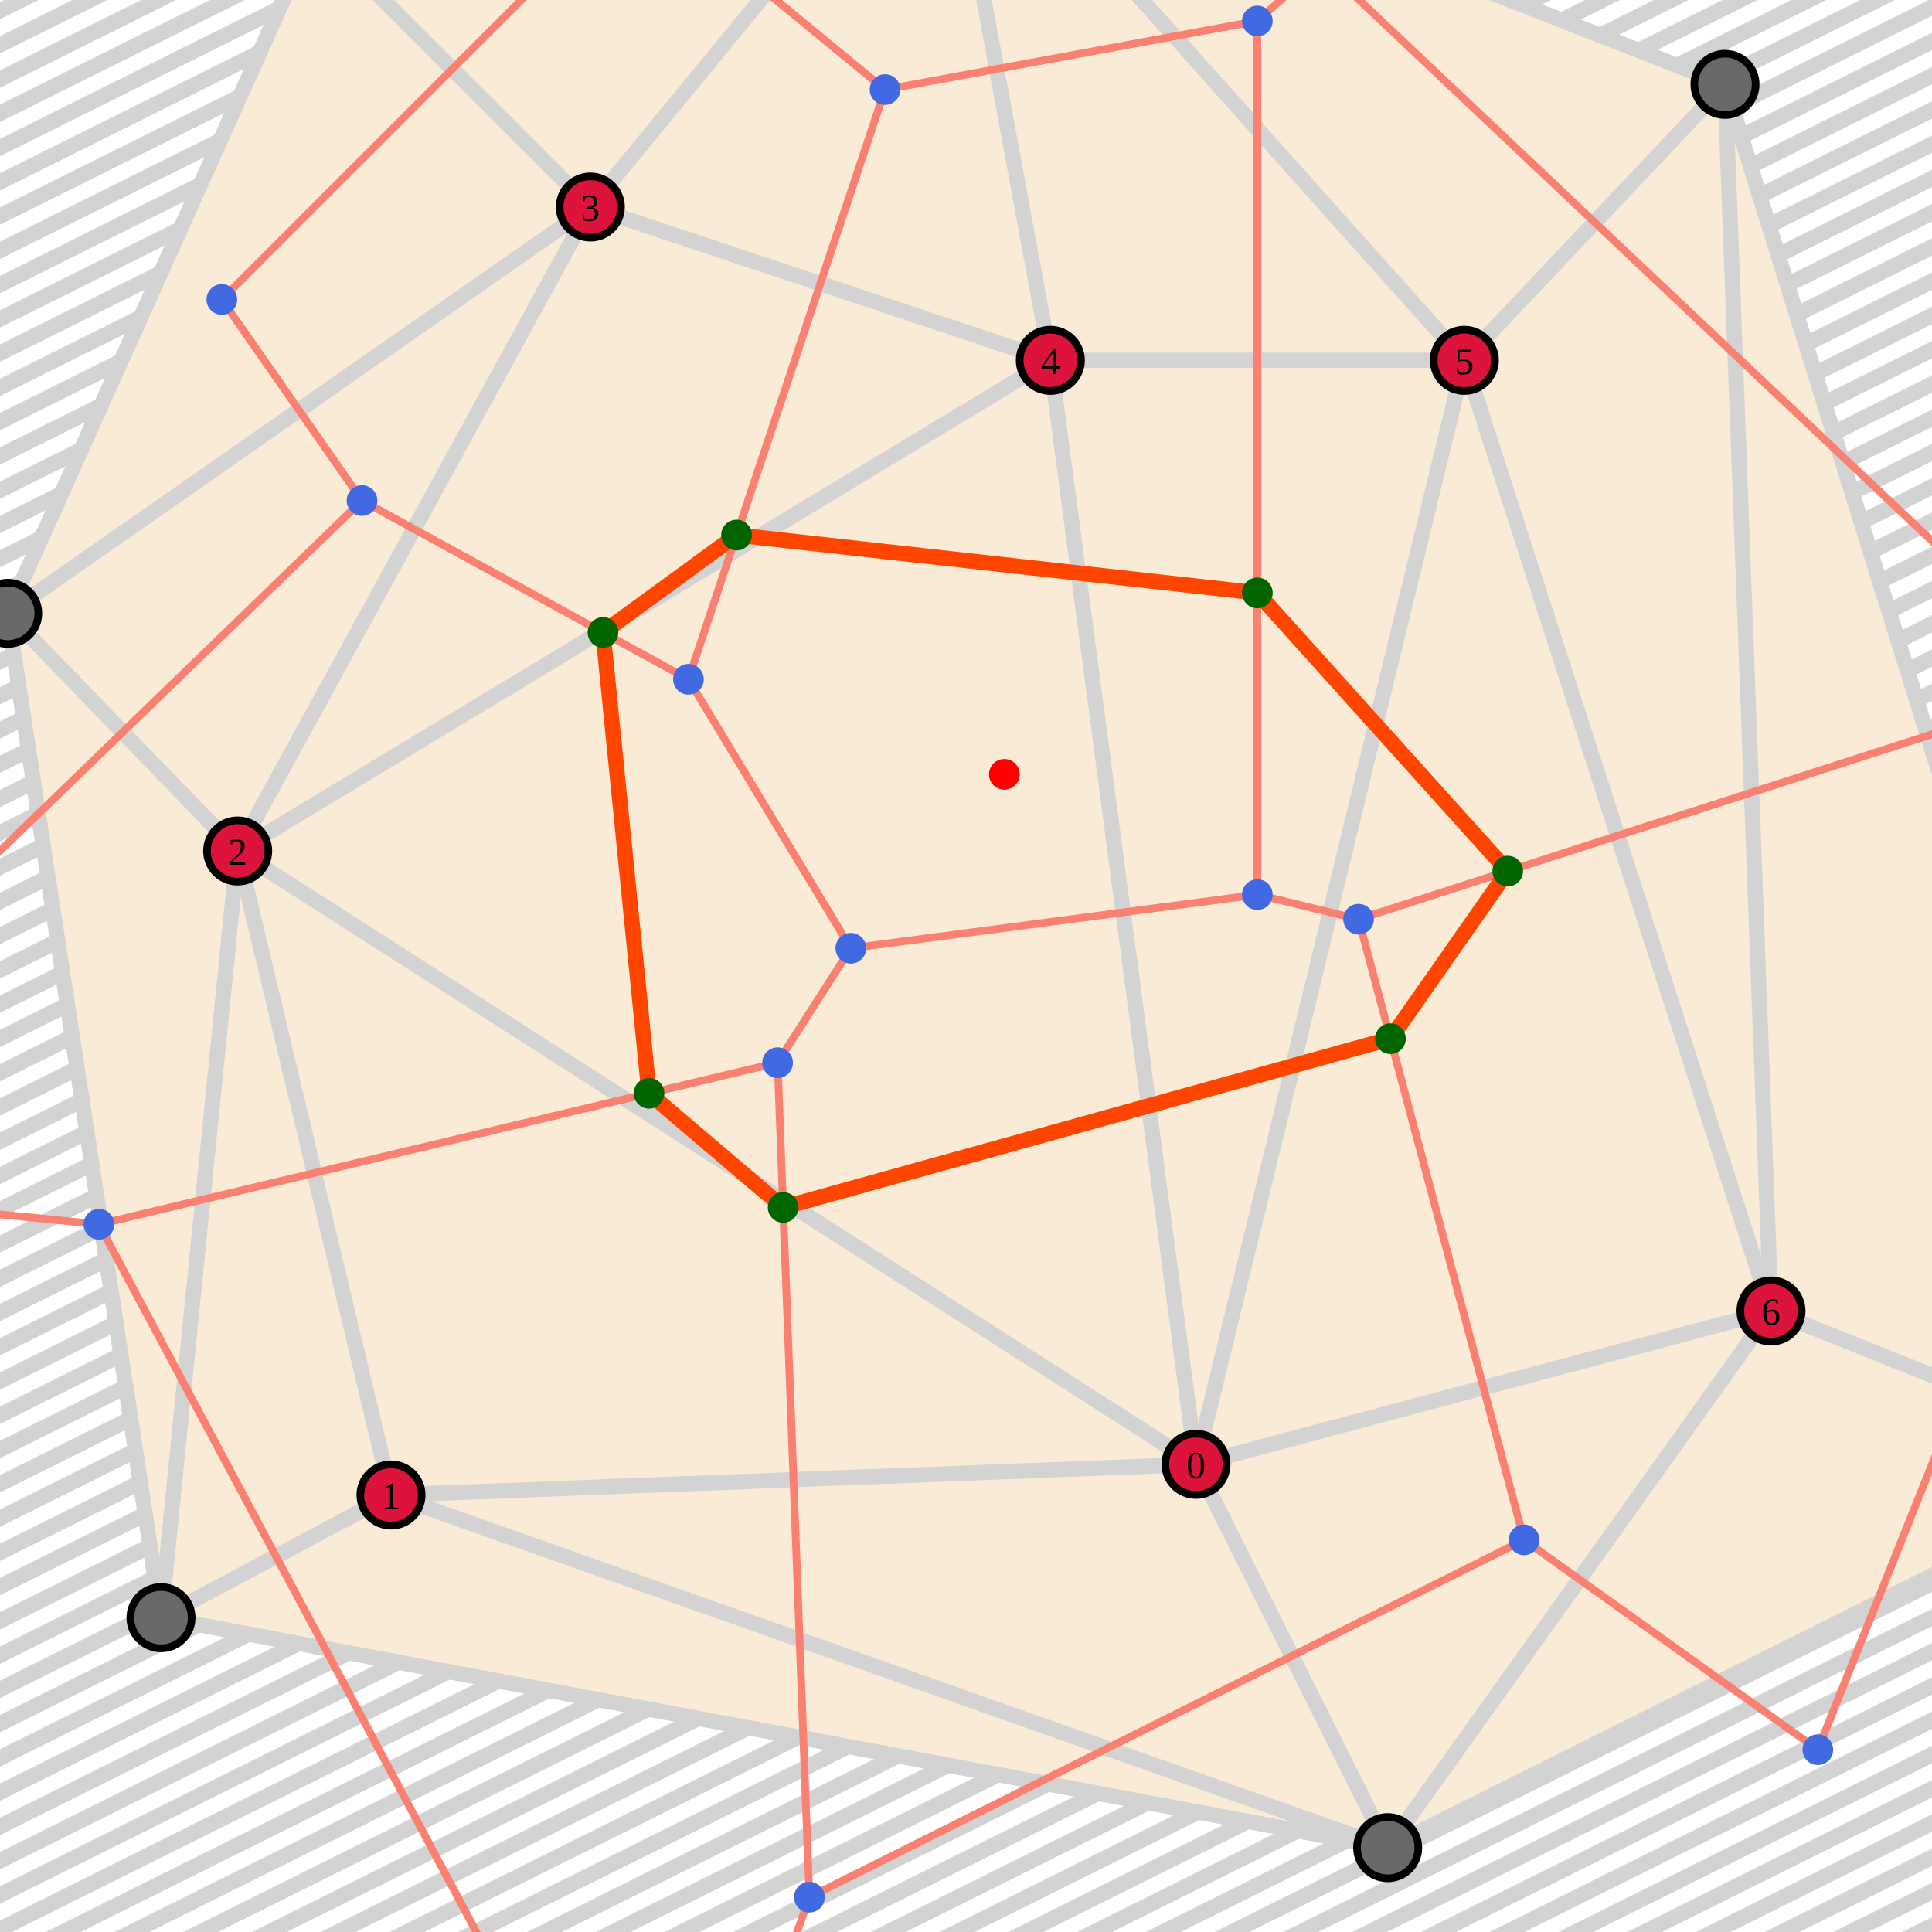
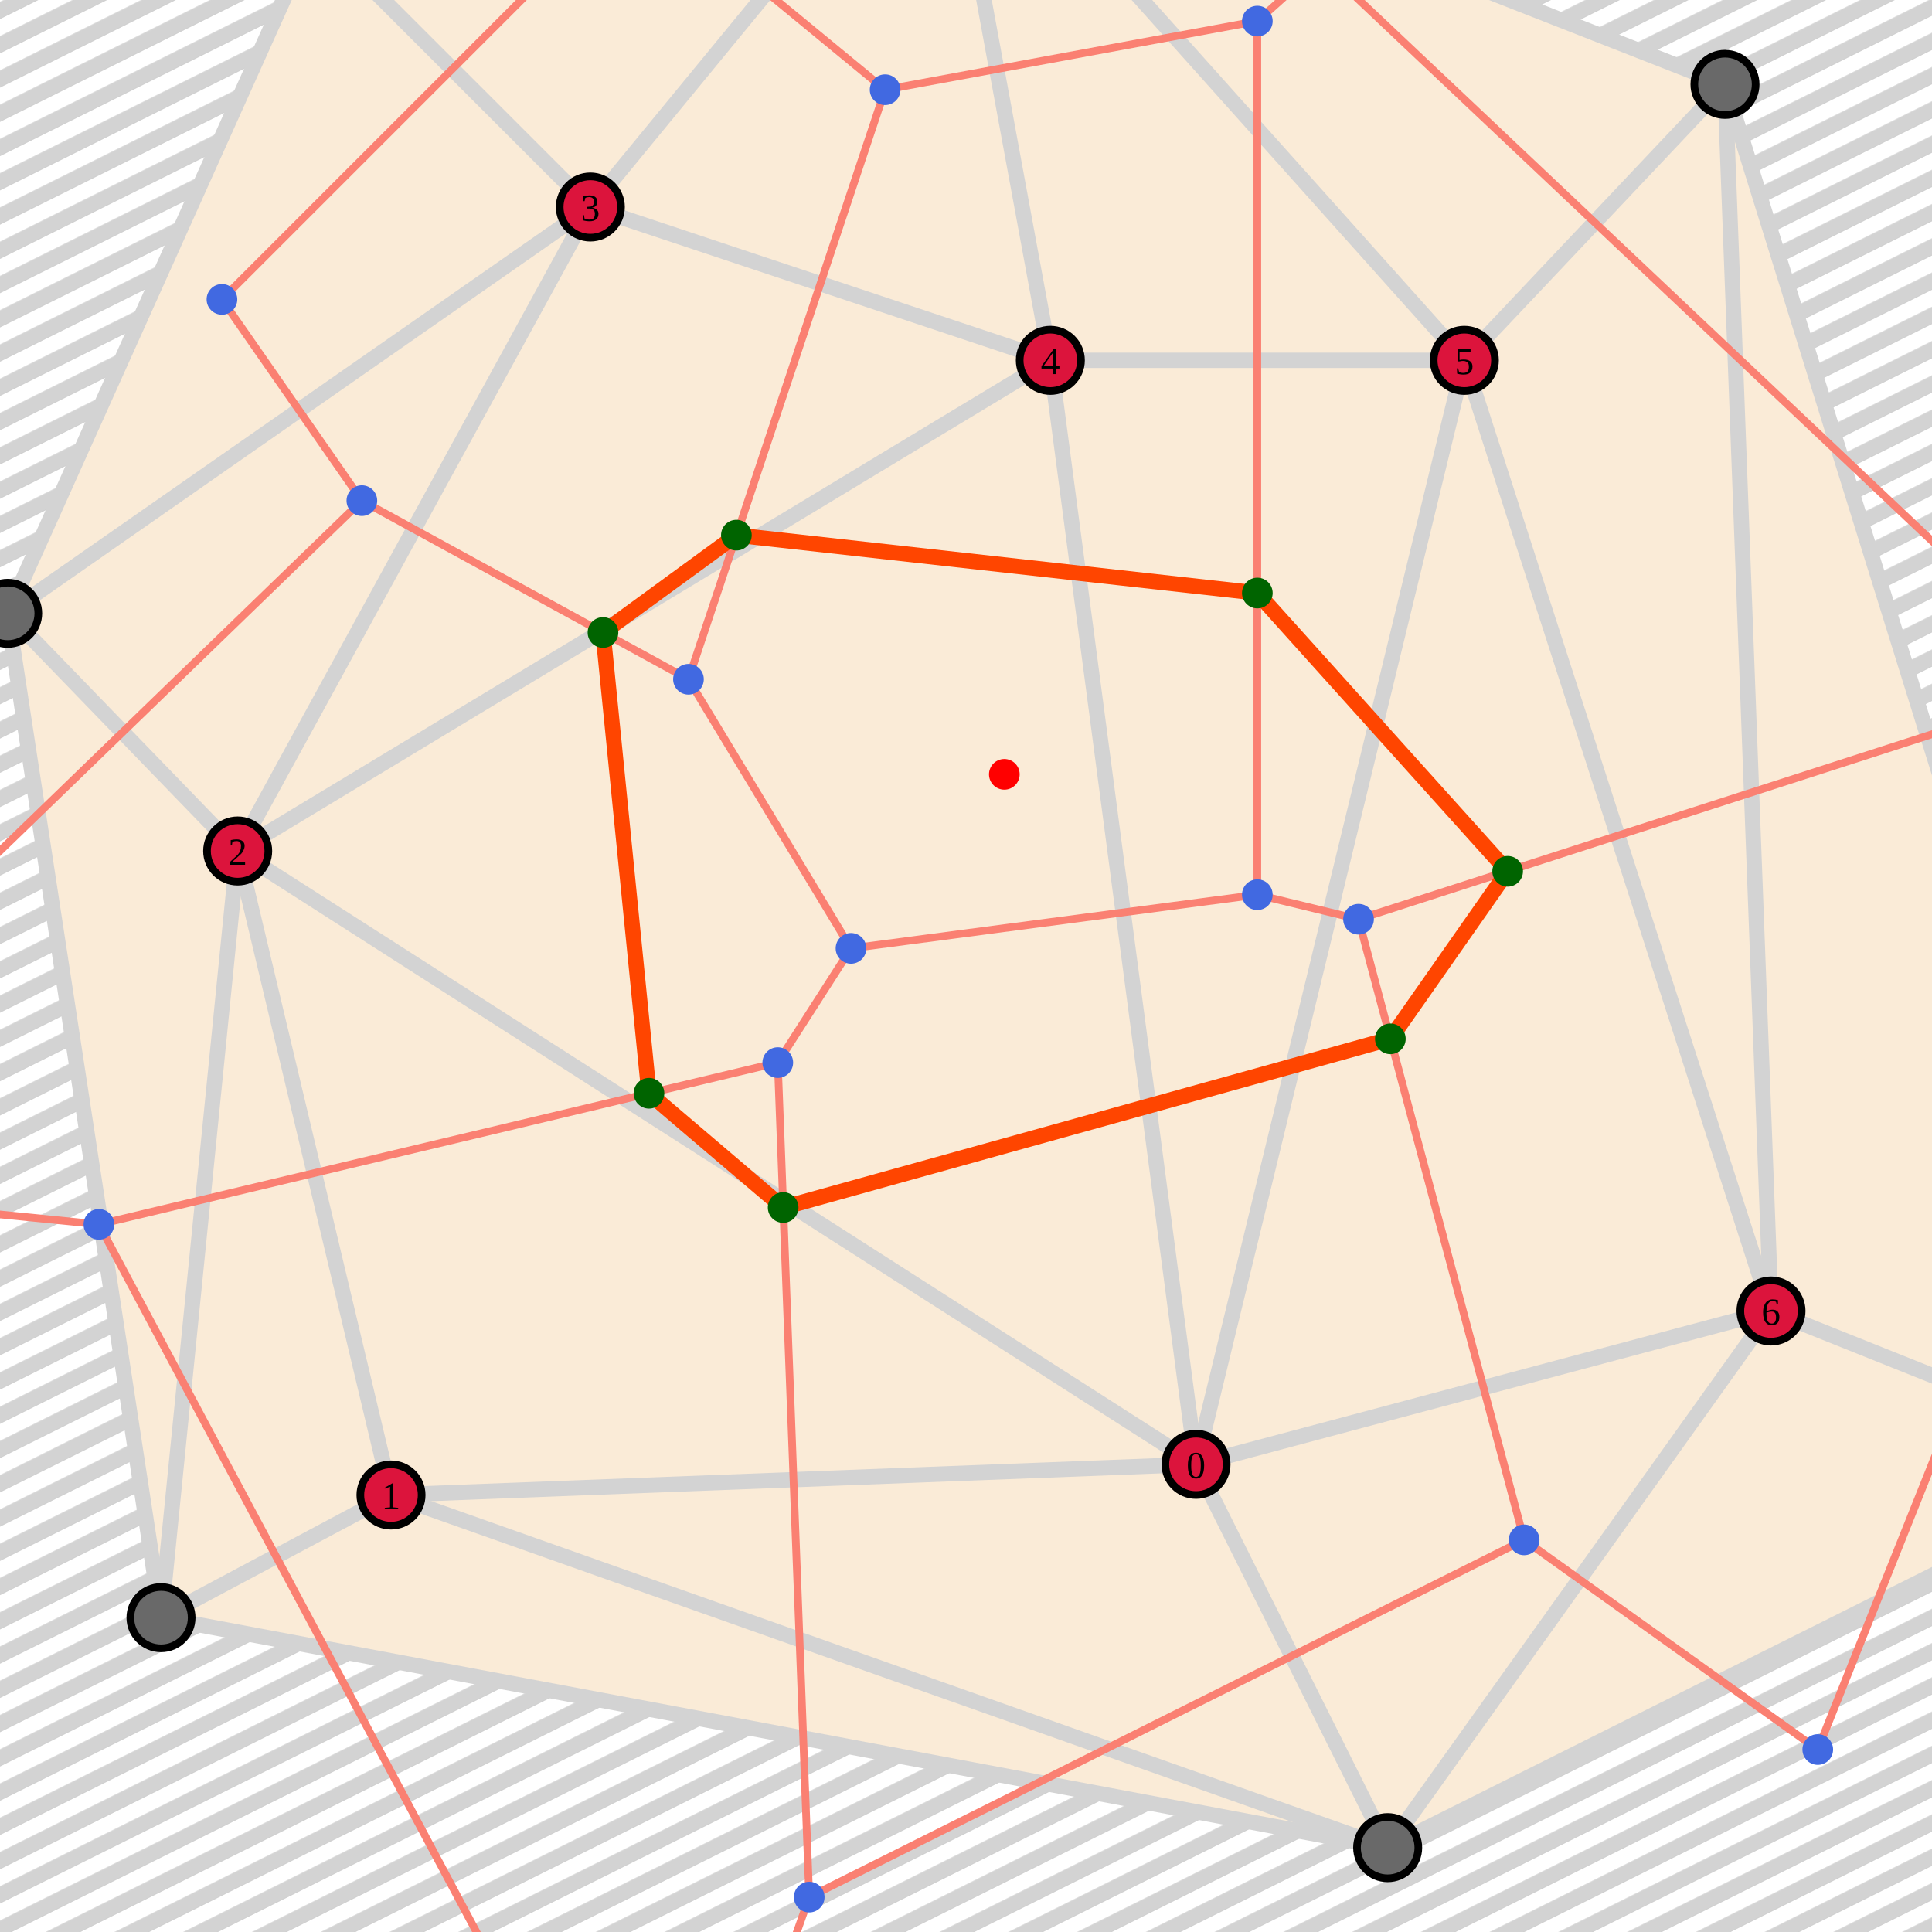
<svg xmlns="http://www.w3.org/2000/svg" viewBox="-70.5 -55.5 126 126" width="800">
  <defs>
    <pattern height="1" id="natural_neighbor_insertion_cell_pattern0001" patternTransform="rotate(63.512 0 0) scale(2)" patternUnits="userSpaceOnUse" width="1">
      <line stroke="rgb(255 255 255)" stroke-width="1.01" x1="0" x2="0" y1="-0.1" y2="1.1" />
      <line stroke="rgb(211 211 211)" stroke-width="1.01" x1="1" x2="1" y1="-0.1" y2="1.1" />
    </pattern>
  </defs>
  <rect height="100%" style="fill: url(#natural_neighbor_insertion_cell_pattern0001)" width="100%" x="-70.5" y="-55.5" />
  <g>
    <path d="M45,30 L7.5,40 L25,-32 z" style="fill: rgb(250 235 215)" />
    <path d="M-45,42 L-55,0 L7.5,40 z" style="fill: rgb(250 235 215)" />
    <path d="M7.5,40 L-55,0 L-2,-32 z" style="fill: rgb(250 235 215)" />
    <path d="M-32,-42 L-2,-32 L-55,0 z" style="fill: rgb(250 235 215)" />
    <path d="M-2,-32 L25,-32 L7.5,40 z" style="fill: rgb(250 235 215)" />
    <path d="M25,-32 L-2,-32 L-9,-70 z" style="fill: rgb(250 235 215)" />
    <path d="M7.5,40 L45,30 L20,65 z" style="fill: rgb(250 235 215)" />
    <path d="M-45,42 L7.5,40 L20,65 z" style="fill: rgb(250 235 215)" />
    <path d="M70,40 L45,30 L42,-50 z" style="fill: rgb(250 235 215)" />
    <path d="M70,40 L20,65 L45,30 z" style="fill: rgb(250 235 215)" />
    <path d="M-60,50 L-45,42 L20,65 z" style="fill: rgb(250 235 215)" />
    <path d="M-45,42 L-60,50 L-55,0 z" style="fill: rgb(250 235 215)" />
    <path d="M-70,-15.5 L-32,-42 L-55,0 z" style="fill: rgb(250 235 215)" />
    <path d="M-55,0 L-60,50 L-70,-15.5 z" style="fill: rgb(250 235 215)" />
    <path d="M-2,-32 L-32,-42 L-9,-70 z" style="fill: rgb(250 235 215)" />
    <path d="M-32,-42 L-70,-15.5 L-50,-60 z" style="fill: rgb(250 235 215)" />
    <path d="M-50,-60 L-9,-70 L-32,-42 z" style="fill: rgb(250 235 215)" />
    <path d="M42,-50 L25,-32 L-9,-70 z" style="fill: rgb(250 235 215)" />
    <path d="M25,-32 L42,-50 L45,30 z" style="fill: rgb(250 235 215)" />
    <line style="stroke-width: 1; stroke: rgb(211 211 211); fill: none" x1="45" x2="7.5" y1="30" y2="40" />
    <line style="stroke-width: 1; stroke: rgb(211 211 211); fill: none" x1="7.5" x2="-45" y1="40" y2="42" />
    <line style="stroke-width: 1; stroke: rgb(211 211 211); fill: none" x1="7.5" x2="-55" y1="40" y2="0" />
    <line style="stroke-width: 1; stroke: rgb(211 211 211); fill: none" x1="-45" x2="-55" y1="42" y2="0" />
    <line style="stroke-width: 1; stroke: rgb(211 211 211); fill: none" x1="-2" x2="-55" y1="-32" y2="0" />
    <line style="stroke-width: 1; stroke: rgb(211 211 211); fill: none" x1="-55" x2="-32" y1="0" y2="-42" />
    <line style="stroke-width: 1; stroke: rgb(211 211 211); fill: none" x1="7.5" x2="-2" y1="40" y2="-32" />
    <line style="stroke-width: 1; stroke: rgb(211 211 211); fill: none" x1="-32" x2="-2" y1="-42" y2="-32" />
    <line style="stroke-width: 1; stroke: rgb(211 211 211); fill: none" x1="7.5" x2="25" y1="40" y2="-32" />
    <line style="stroke-width: 1; stroke: rgb(211 211 211); fill: none" x1="-2" x2="25" y1="-32" y2="-32" />
    <line style="stroke-width: 1; stroke: rgb(211 211 211); fill: none" x1="25" x2="45" y1="-32" y2="30" />
    <line style="stroke-width: 1; stroke: rgb(211 211 211); fill: none" x1="-9" x2="-32" y1="-70" y2="-42" />
    <line style="stroke-width: 1; stroke: rgb(211 211 211); fill: none" x1="45" x2="70" y1="30" y2="40" />
    <line style="stroke-width: 1; stroke: rgb(211 211 211); fill: none" x1="45" x2="20" y1="30" y2="65" />
    <line style="stroke-width: 1; stroke: rgb(211 211 211); fill: none" x1="7.5" x2="20" y1="40" y2="65" />
    <line style="stroke-width: 1; stroke: rgb(211 211 211); fill: none" x1="45" x2="42" y1="30" y2="-50" />
    <line style="stroke-width: 1; stroke: rgb(211 211 211); fill: none" x1="70" x2="20" y1="40" y2="65" />
    <line style="stroke-width: 1; stroke: rgb(211 211 211); fill: none" x1="20" x2="-45" y1="65" y2="42" />
    <line style="stroke-width: 1; stroke: rgb(211 211 211); fill: none" x1="20" x2="-60" y1="65" y2="50" />
    <line style="stroke-width: 1; stroke: rgb(211 211 211); fill: none" x1="-60" x2="-45" y1="50" y2="42" />
    <line style="stroke-width: 1; stroke: rgb(211 211 211); fill: none" x1="-60" x2="-55" y1="50" y2="0" />
    <line style="stroke-width: 1; stroke: rgb(211 211 211); fill: none" x1="-55" x2="-70" y1="0" y2="-15.5" />
    <line style="stroke-width: 1; stroke: rgb(211 211 211); fill: none" x1="-70" x2="-32" y1="-15.5" y2="-42" />
    <line style="stroke-width: 1; stroke: rgb(211 211 211); fill: none" x1="-60" x2="-70" y1="50" y2="-15.5" />
    <line style="stroke-width: 1; stroke: rgb(211 211 211); fill: none" x1="-32" x2="-50" y1="-42" y2="-60" />
    <line style="stroke-width: 1; stroke: rgb(211 211 211); fill: none" x1="-2" x2="-9" y1="-32" y2="-70" />
    <line style="stroke-width: 1; stroke: rgb(211 211 211); fill: none" x1="-70" x2="-50" y1="-15.5" y2="-60" />
    <line style="stroke-width: 1; stroke: rgb(211 211 211); fill: none" x1="-50" x2="-9" y1="-60" y2="-70" />
    <line style="stroke-width: 1; stroke: rgb(211 211 211); fill: none" x1="-9" x2="25" y1="-70" y2="-32" />
    <line style="stroke-width: 1; stroke: rgb(211 211 211); fill: none" x1="-9" x2="42" y1="-70" y2="-50" />
    <line style="stroke-width: 1; stroke: rgb(211 211 211); fill: none" x1="42" x2="25" y1="-50" y2="-32" />
    <line style="stroke-width: 1; stroke: rgb(211 211 211); fill: none" x1="42" x2="70" y1="-50" y2="40" />
    <circle cx="45" cy="30" r="2" style="stroke-width: 0.5; stroke: rgb(0 0 0); fill: rgb(220 20 60)" />
    <circle cx="7.5" cy="40" r="2" style="stroke-width: 0.5; stroke: rgb(0 0 0); fill: rgb(220 20 60)" />
    <circle cx="-45" cy="42" r="2" style="stroke-width: 0.5; stroke: rgb(0 0 0); fill: rgb(220 20 60)" />
    <circle cx="-55" cy="0" r="2" style="stroke-width: 0.5; stroke: rgb(0 0 0); fill: rgb(220 20 60)" />
    <circle cx="-32" cy="-42" r="2" style="stroke-width: 0.5; stroke: rgb(0 0 0); fill: rgb(220 20 60)" />
    <circle cx="-2" cy="-32" r="2" style="stroke-width: 0.5; stroke: rgb(0 0 0); fill: rgb(220 20 60)" />
    <circle cx="25" cy="-32" r="2" style="stroke-width: 0.5; stroke: rgb(0 0 0); fill: rgb(220 20 60)" />
    <circle cx="70" cy="40" r="2" style="stroke-width: 0.5; stroke: rgb(0 0 0); fill: rgb(105 105 105)" />
    <circle cx="20" cy="65" r="2" style="stroke-width: 0.5; stroke: rgb(0 0 0); fill: rgb(105 105 105)" />
    <circle cx="-60" cy="50" r="2" style="stroke-width: 0.5; stroke: rgb(0 0 0); fill: rgb(105 105 105)" />
    <circle cx="-70" cy="-15.5" r="2" style="stroke-width: 0.5; stroke: rgb(0 0 0); fill: rgb(105 105 105)" />
    <circle cx="-50" cy="-60" r="2" style="stroke-width: 0.5; stroke: rgb(0 0 0); fill: rgb(105 105 105)" />
    <circle cx="-9" cy="-70" r="2" style="stroke-width: 0.5; stroke: rgb(0 0 0); fill: rgb(105 105 105)" />
    <circle cx="42" cy="-50" r="2" style="stroke-width: 0.5; stroke: rgb(0 0 0); fill: rgb(105 105 105)" />
    <text dy="0.9" font-size="2.5" style="fill: rgb(0 0 0)" text-anchor="middle" transform="translate (7.5 40) rotate (0) translate(-7.5 -40)" x="7.5" y="40">
0
</text>
    <text dy="0.9" font-size="2.5" style="fill: rgb(0 0 0)" text-anchor="middle" transform="translate (-45 42) rotate (0) translate(45 -42)" x="-45" y="42">
1
</text>
    <text dy="0.9" font-size="2.5" style="fill: rgb(0 0 0)" text-anchor="middle" transform="translate (-55 0) rotate (0) translate(55 -0)" x="-55" y="0">
2
</text>
    <text dy="0.9" font-size="2.5" style="fill: rgb(0 0 0)" text-anchor="middle" transform="translate (-32 -42) rotate (0) translate(32 42)" x="-32" y="-42">
3
</text>
    <text dy="0.9" font-size="2.5" style="fill: rgb(0 0 0)" text-anchor="middle" transform="translate (-2 -32) rotate (0) translate(2 32)" x="-2" y="-32">
4
</text>
    <text dy="0.9" font-size="2.5" style="fill: rgb(0 0 0)" text-anchor="middle" transform="translate (25 -32) rotate (0) translate(-25 32)" x="25" y="-32">
5
</text>
    <text dy="0.9" font-size="2.5" style="fill: rgb(0 0 0)" text-anchor="middle" transform="translate (45 30) rotate (0) translate(-45 -30)" x="45" y="30">
6
</text>
-     <line style="stroke-width: 0.5; stroke: rgb(250 128 114); fill: none" x1="18.103" x2="28.897" y1="4.45" y2="44.926" />
-     <line style="stroke-width: 0.5; stroke: rgb(250 128 114); fill: none" x1="-19.786" x2="-17.713" y1="13.806" y2="68.231" />
-     <line style="stroke-width: 0.5; stroke: rgb(250 128 114); fill: none" x1="-15.01" x2="-19.786" y1="6.343" y2="13.806" />
-     <line style="stroke-width: 0.5; stroke: rgb(250 128 114); fill: none" x1="-19.786" x2="-64.049" y1="13.806" y2="24.345" />
-     <line style="stroke-width: 0.5; stroke: rgb(250 128 114); fill: none" x1="-25.601" x2="-15.01" y1="-11.198" y2="6.343" />
-     <line style="stroke-width: 0.5; stroke: rgb(250 128 114); fill: none" x1="-25.601" x2="-46.89" y1="-11.198" y2="-22.856" />
-     <line style="stroke-width: 0.5; stroke: rgb(250 128 114); fill: none" x1="11.5" x2="-15.01" y1="2.845" y2="6.343" />
-     <line style="stroke-width: 0.5; stroke: rgb(250 128 114); fill: none" x1="-25.601" x2="-12.78" y1="-11.198" y2="-49.659" />
-     <line style="stroke-width: 0.5; stroke: rgb(250 128 114); fill: none" x1="18.103" x2="11.5" y1="4.45" y2="2.845" />
-     <line style="stroke-width: 0.5; stroke: rgb(250 128 114); fill: none" x1="11.5" x2="11.5" y1="2.845" y2="-54.132" />
-     <line style="stroke-width: 0.5; stroke: rgb(250 128 114); fill: none" x1="18.103" x2="65.452" y1="4.45" y2="-10.823" />
-     <line style="stroke-width: 0.5; stroke: rgb(250 128 114); fill: none" x1="-29.01" x2="-12.78" y1="-62.99" y2="-49.659" />
-     <line style="stroke-width: 0.5; stroke: rgb(250 128 114); fill: none" x1="48.056" x2="75.987" y1="58.611" y2="-11.218" />
-     <line style="stroke-width: 0.5; stroke: rgb(250 128 114); fill: none" x1="28.897" x2="48.056" y1="44.926" y2="58.611" />
-     <line style="stroke-width: 0.5; stroke: rgb(250 128 114); fill: none" x1="-17.713" x2="28.897" y1="68.231" y2="44.926" />
-     <line style="stroke-width: 0.5; stroke: rgb(250 128 114); fill: none" x1="75.987" x2="65.452" y1="-11.218" y2="-10.823" />
-     <line style="stroke-width: 0.5; stroke: rgb(250 128 114); fill: none" x1="-17.713" x2="-26.858" y1="68.231" y2="94.078" />
-     <line style="stroke-width: 0.5; stroke: rgb(250 128 114); fill: none" x1="-26.858" x2="-64.049" y1="94.078" y2="24.345" />
-     <line style="stroke-width: 0.5; stroke: rgb(250 128 114); fill: none" x1="-64.049" x2="-92.704" y1="24.345" y2="21.48" />
-     <line style="stroke-width: 0.5; stroke: rgb(250 128 114); fill: none" x1="-46.89" x2="-92.704" y1="-22.856" y2="21.48" />
-     <line style="stroke-width: 0.5; stroke: rgb(250 128 114); fill: none" x1="-46.89" x2="-56.033" y1="-22.856" y2="-35.967" />
-     <line style="stroke-width: 0.5; stroke: rgb(250 128 114); fill: none" x1="-29.01" x2="-56.033" y1="-62.99" y2="-35.967" />
-     <line style="stroke-width: 0.5; stroke: rgb(250 128 114); fill: none" x1="11.5" x2="-12.78" y1="-54.132" y2="-49.659" />
-     <line style="stroke-width: 0.5; stroke: rgb(250 128 114); fill: none" x1="11.5" x2="15.657" y1="-54.132" y2="-57.851" />
-     <line style="stroke-width: 0.5; stroke: rgb(250 128 114); fill: none" x1="15.657" x2="65.452" y1="-57.851" y2="-10.823" />
-     <circle cx="18.103" cy="4.45" r="1" style="fill: rgb(65 105 225)" />
-     <circle cx="-19.786" cy="13.806" r="1" style="fill: rgb(65 105 225)" />
-     <circle cx="-15.01" cy="6.343" r="1" style="fill: rgb(65 105 225)" />
-     <circle cx="-25.601" cy="-11.198" r="1" style="fill: rgb(65 105 225)" />
-     <circle cx="11.5" cy="2.845" r="1" style="fill: rgb(65 105 225)" />
-     <circle cx="11.5" cy="-54.132" r="1" style="fill: rgb(65 105 225)" />
-     <circle cx="28.897" cy="44.926" r="1" style="fill: rgb(65 105 225)" />
-     <circle cx="-17.713" cy="68.231" r="1" style="fill: rgb(65 105 225)" />
-     <circle cx="75.987" cy="-11.218" r="1" style="fill: rgb(65 105 225)" />
-     <circle cx="48.056" cy="58.611" r="1" style="fill: rgb(65 105 225)" />
-     <circle cx="-26.858" cy="94.078" r="1" style="fill: rgb(65 105 225)" />
-     <circle cx="-64.049" cy="24.345" r="1" style="fill: rgb(65 105 225)" />
-     <circle cx="-46.89" cy="-22.856" r="1" style="fill: rgb(65 105 225)" />
-     <circle cx="-92.704" cy="21.48" r="1" style="fill: rgb(65 105 225)" />
-     <circle cx="-12.78" cy="-49.659" r="1" style="fill: rgb(65 105 225)" />
-     <circle cx="-56.033" cy="-35.967" r="1" style="fill: rgb(65 105 225)" />
-     <circle cx="-29.01" cy="-62.99" r="1" style="fill: rgb(65 105 225)" />
-     <circle cx="15.657" cy="-57.851" r="1" style="fill: rgb(65 105 225)" />
-     <circle cx="65.452" cy="-10.823" r="1" style="fill: rgb(65 105 225)" />
+     <line style="stroke-width: 0.5; stroke: rgb(250 128 114); fill: none" x1="18.1" x2="28.9" y1="4.45" y2="44.925" />
+     <line style="stroke-width: 0.5; stroke: rgb(250 128 114); fill: none" x1="-19.775" x2="-17.725" y1="13.8" y2="68.225" />
+     <line style="stroke-width: 0.5; stroke: rgb(250 128 114); fill: none" x1="-15" x2="-19.775" y1="6.35" y2="13.8" />
+     <line style="stroke-width: 0.5; stroke: rgb(250 128 114); fill: none" x1="-19.775" x2="-64.05" y1="13.8" y2="24.35" />
+     <line style="stroke-width: 0.5; stroke: rgb(250 128 114); fill: none" x1="-25.6" x2="-15" y1="-11.2" y2="6.35" />
+     <line style="stroke-width: 0.5; stroke: rgb(250 128 114); fill: none" x1="-25.6" x2="-46.9" y1="-11.2" y2="-22.85" />
+     <line style="stroke-width: 0.5; stroke: rgb(250 128 114); fill: none" x1="11.5" x2="-15" y1="2.85" y2="6.35" />
+     <line style="stroke-width: 0.5; stroke: rgb(250 128 114); fill: none" x1="-25.6" x2="-12.775" y1="-11.2" y2="-49.65" />
+     <line style="stroke-width: 0.5; stroke: rgb(250 128 114); fill: none" x1="18.1" x2="11.5" y1="4.45" y2="2.85" />
+     <line style="stroke-width: 0.5; stroke: rgb(250 128 114); fill: none" x1="11.5" x2="11.5" y1="2.85" y2="-54.125" />
+     <line style="stroke-width: 0.5; stroke: rgb(250 128 114); fill: none" x1="18.1" x2="65.45" y1="4.45" y2="-10.825" />
+     <line style="stroke-width: 0.5; stroke: rgb(250 128 114); fill: none" x1="-29" x2="-12.775" y1="-63" y2="-49.65" />
+     <line style="stroke-width: 0.5; stroke: rgb(250 128 114); fill: none" x1="48.05" x2="75.975" y1="58.6" y2="-11.225" />
+     <line style="stroke-width: 0.5; stroke: rgb(250 128 114); fill: none" x1="28.9" x2="48.05" y1="44.925" y2="58.6" />
+     <line style="stroke-width: 0.5; stroke: rgb(250 128 114); fill: none" x1="-17.725" x2="28.9" y1="68.225" y2="44.925" />
+     <line style="stroke-width: 0.5; stroke: rgb(250 128 114); fill: none" x1="75.975" x2="65.45" y1="-11.225" y2="-10.825" />
+     <line style="stroke-width: 0.5; stroke: rgb(250 128 114); fill: none" x1="-17.725" x2="-26.85" y1="68.225" y2="94.075" />
+     <line style="stroke-width: 0.5; stroke: rgb(250 128 114); fill: none" x1="-26.85" x2="-64.05" y1="94.075" y2="24.35" />
+     <line style="stroke-width: 0.5; stroke: rgb(250 128 114); fill: none" x1="-64.05" x2="-92.7" y1="24.35" y2="21.475" />
+     <line style="stroke-width: 0.5; stroke: rgb(250 128 114); fill: none" x1="-46.9" x2="-92.7" y1="-22.85" y2="21.475" />
+     <line style="stroke-width: 0.5; stroke: rgb(250 128 114); fill: none" x1="-46.9" x2="-56.025" y1="-22.85" y2="-35.975" />
+     <line style="stroke-width: 0.5; stroke: rgb(250 128 114); fill: none" x1="-29" x2="-56.025" y1="-63" y2="-35.975" />
+     <line style="stroke-width: 0.5; stroke: rgb(250 128 114); fill: none" x1="11.5" x2="-12.775" y1="-54.125" y2="-49.65" />
+     <line style="stroke-width: 0.5; stroke: rgb(250 128 114); fill: none" x1="11.5" x2="15.65" y1="-54.125" y2="-57.85" />
+     <line style="stroke-width: 0.5; stroke: rgb(250 128 114); fill: none" x1="15.65" x2="65.45" y1="-57.85" y2="-10.825" />
+     <circle cx="18.1" cy="4.45" r="1" style="fill: rgb(65 105 225)" />
+     <circle cx="-19.775" cy="13.8" r="1" style="fill: rgb(65 105 225)" />
+     <circle cx="-15" cy="6.35" r="1" style="fill: rgb(65 105 225)" />
+     <circle cx="-25.6" cy="-11.2" r="1" style="fill: rgb(65 105 225)" />
+     <circle cx="11.5" cy="2.85" r="1" style="fill: rgb(65 105 225)" />
+     <circle cx="11.5" cy="-54.125" r="1" style="fill: rgb(65 105 225)" />
+     <circle cx="28.9" cy="44.925" r="1" style="fill: rgb(65 105 225)" />
+     <circle cx="-17.725" cy="68.225" r="1" style="fill: rgb(65 105 225)" />
+     <circle cx="75.975" cy="-11.225" r="1" style="fill: rgb(65 105 225)" />
+     <circle cx="48.05" cy="58.6" r="1" style="fill: rgb(65 105 225)" />
+     <circle cx="-26.85" cy="94.075" r="1" style="fill: rgb(65 105 225)" />
+     <circle cx="-64.05" cy="24.35" r="1" style="fill: rgb(65 105 225)" />
+     <circle cx="-46.9" cy="-22.85" r="1" style="fill: rgb(65 105 225)" />
+     <circle cx="-92.7" cy="21.475" r="1" style="fill: rgb(65 105 225)" />
+     <circle cx="-12.775" cy="-49.65" r="1" style="fill: rgb(65 105 225)" />
+     <circle cx="-56.025" cy="-35.975" r="1" style="fill: rgb(65 105 225)" />
+     <circle cx="-29" cy="-63" r="1" style="fill: rgb(65 105 225)" />
+     <circle cx="15.65" cy="-57.85" r="1" style="fill: rgb(65 105 225)" />
+     <circle cx="65.45" cy="-10.825" r="1" style="fill: rgb(65 105 225)" />
    <circle cx="-5" cy="-5" r="1" style="fill: rgb(255 0 0)" />
-     <line style="stroke-width: 1; stroke: rgb(255 69 0); fill: none" x1="11.5" x2="-22.464" y1="-16.833" y2="-20.607" />
-     <line style="stroke-width: 1; stroke: rgb(255 69 0); fill: none" x1="27.831" x2="11.5" y1="1.312" y2="-16.833" />
-     <line style="stroke-width: 1; stroke: rgb(255 69 0); fill: none" x1="20.181" x2="27.831" y1="12.241" y2="1.312" />
-     <line style="stroke-width: 1; stroke: rgb(255 69 0); fill: none" x1="-19.426" x2="20.181" y1="23.243" y2="12.241" />
-     <line style="stroke-width: 1; stroke: rgb(255 69 0); fill: none" x1="-28.17" x2="-19.426" y1="15.802" y2="23.243" />
-     <line style="stroke-width: 1; stroke: rgb(255 69 0); fill: none" x1="-31.175" x2="-28.17" y1="-14.251" y2="15.802" />
-     <line style="stroke-width: 1; stroke: rgb(255 69 0); fill: none" x1="-22.464" x2="-31.175" y1="-20.607" y2="-14.251" />
-     <circle cx="11.5" cy="-16.833" r="1" style="fill: rgb(0 100 0)" />
-     <circle cx="27.831" cy="1.312" r="1" style="fill: rgb(0 100 0)" />
-     <circle cx="20.181" cy="12.241" r="1" style="fill: rgb(0 100 0)" />
-     <circle cx="-19.426" cy="23.243" r="1" style="fill: rgb(0 100 0)" />
-     <circle cx="-28.17" cy="15.802" r="1" style="fill: rgb(0 100 0)" />
-     <circle cx="-31.175" cy="-14.251" r="1" style="fill: rgb(0 100 0)" />
-     <circle cx="-22.464" cy="-20.607" r="1" style="fill: rgb(0 100 0)" />
+     <line style="stroke-width: 1; stroke: rgb(255 69 0); fill: none" x1="11.5" x2="-22.475" y1="-16.825" y2="-20.6" />
+     <line style="stroke-width: 1; stroke: rgb(255 69 0); fill: none" x1="27.825" x2="11.5" y1="1.325" y2="-16.825" />
+     <line style="stroke-width: 1; stroke: rgb(255 69 0); fill: none" x1="20.175" x2="27.825" y1="12.25" y2="1.325" />
+     <line style="stroke-width: 1; stroke: rgb(255 69 0); fill: none" x1="-19.425" x2="20.175" y1="23.25" y2="12.25" />
+     <line style="stroke-width: 1; stroke: rgb(255 69 0); fill: none" x1="-28.175" x2="-19.425" y1="15.8" y2="23.25" />
+     <line style="stroke-width: 1; stroke: rgb(255 69 0); fill: none" x1="-31.175" x2="-28.175" y1="-14.25" y2="15.8" />
+     <line style="stroke-width: 1; stroke: rgb(255 69 0); fill: none" x1="-22.475" x2="-31.175" y1="-20.6" y2="-14.25" />
+     <circle cx="11.5" cy="-16.825" r="1" style="fill: rgb(0 100 0)" />
+     <circle cx="27.825" cy="1.325" r="1" style="fill: rgb(0 100 0)" />
+     <circle cx="20.175" cy="12.25" r="1" style="fill: rgb(0 100 0)" />
+     <circle cx="-19.425" cy="23.25" r="1" style="fill: rgb(0 100 0)" />
+     <circle cx="-28.175" cy="15.8" r="1" style="fill: rgb(0 100 0)" />
+     <circle cx="-31.175" cy="-14.25" r="1" style="fill: rgb(0 100 0)" />
+     <circle cx="-22.475" cy="-20.6" r="1" style="fill: rgb(0 100 0)" />
  </g>
</svg>
